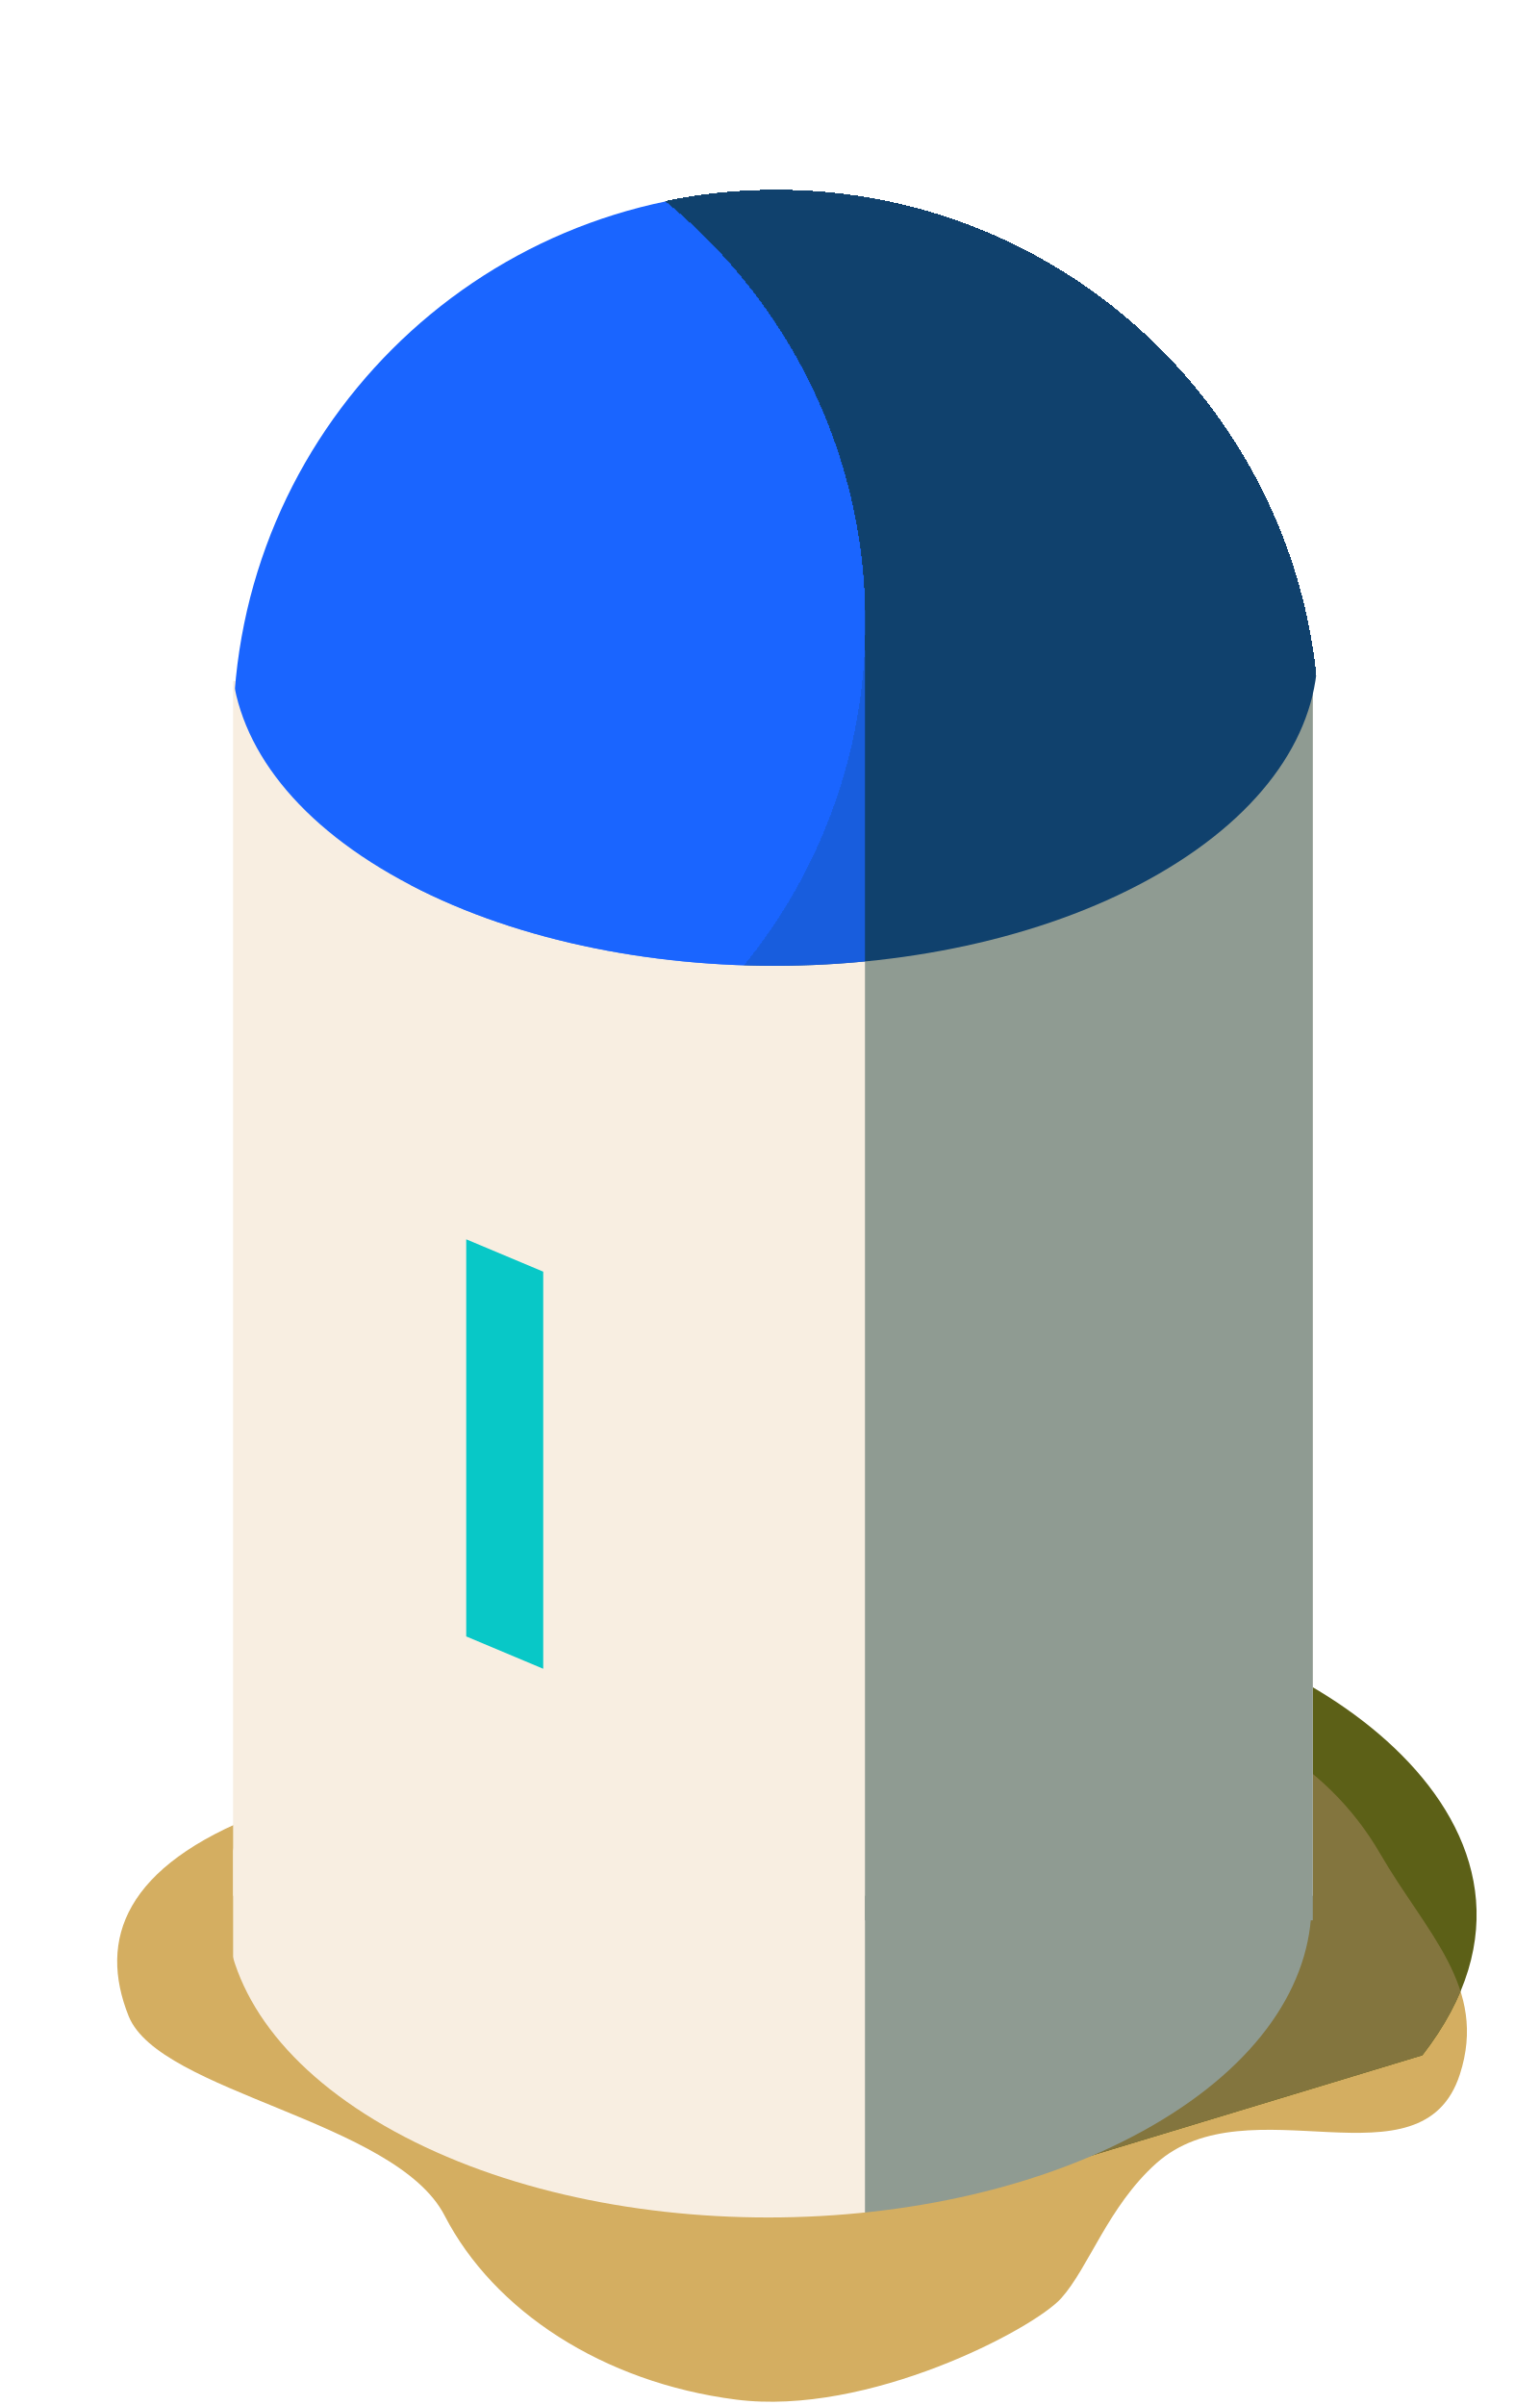
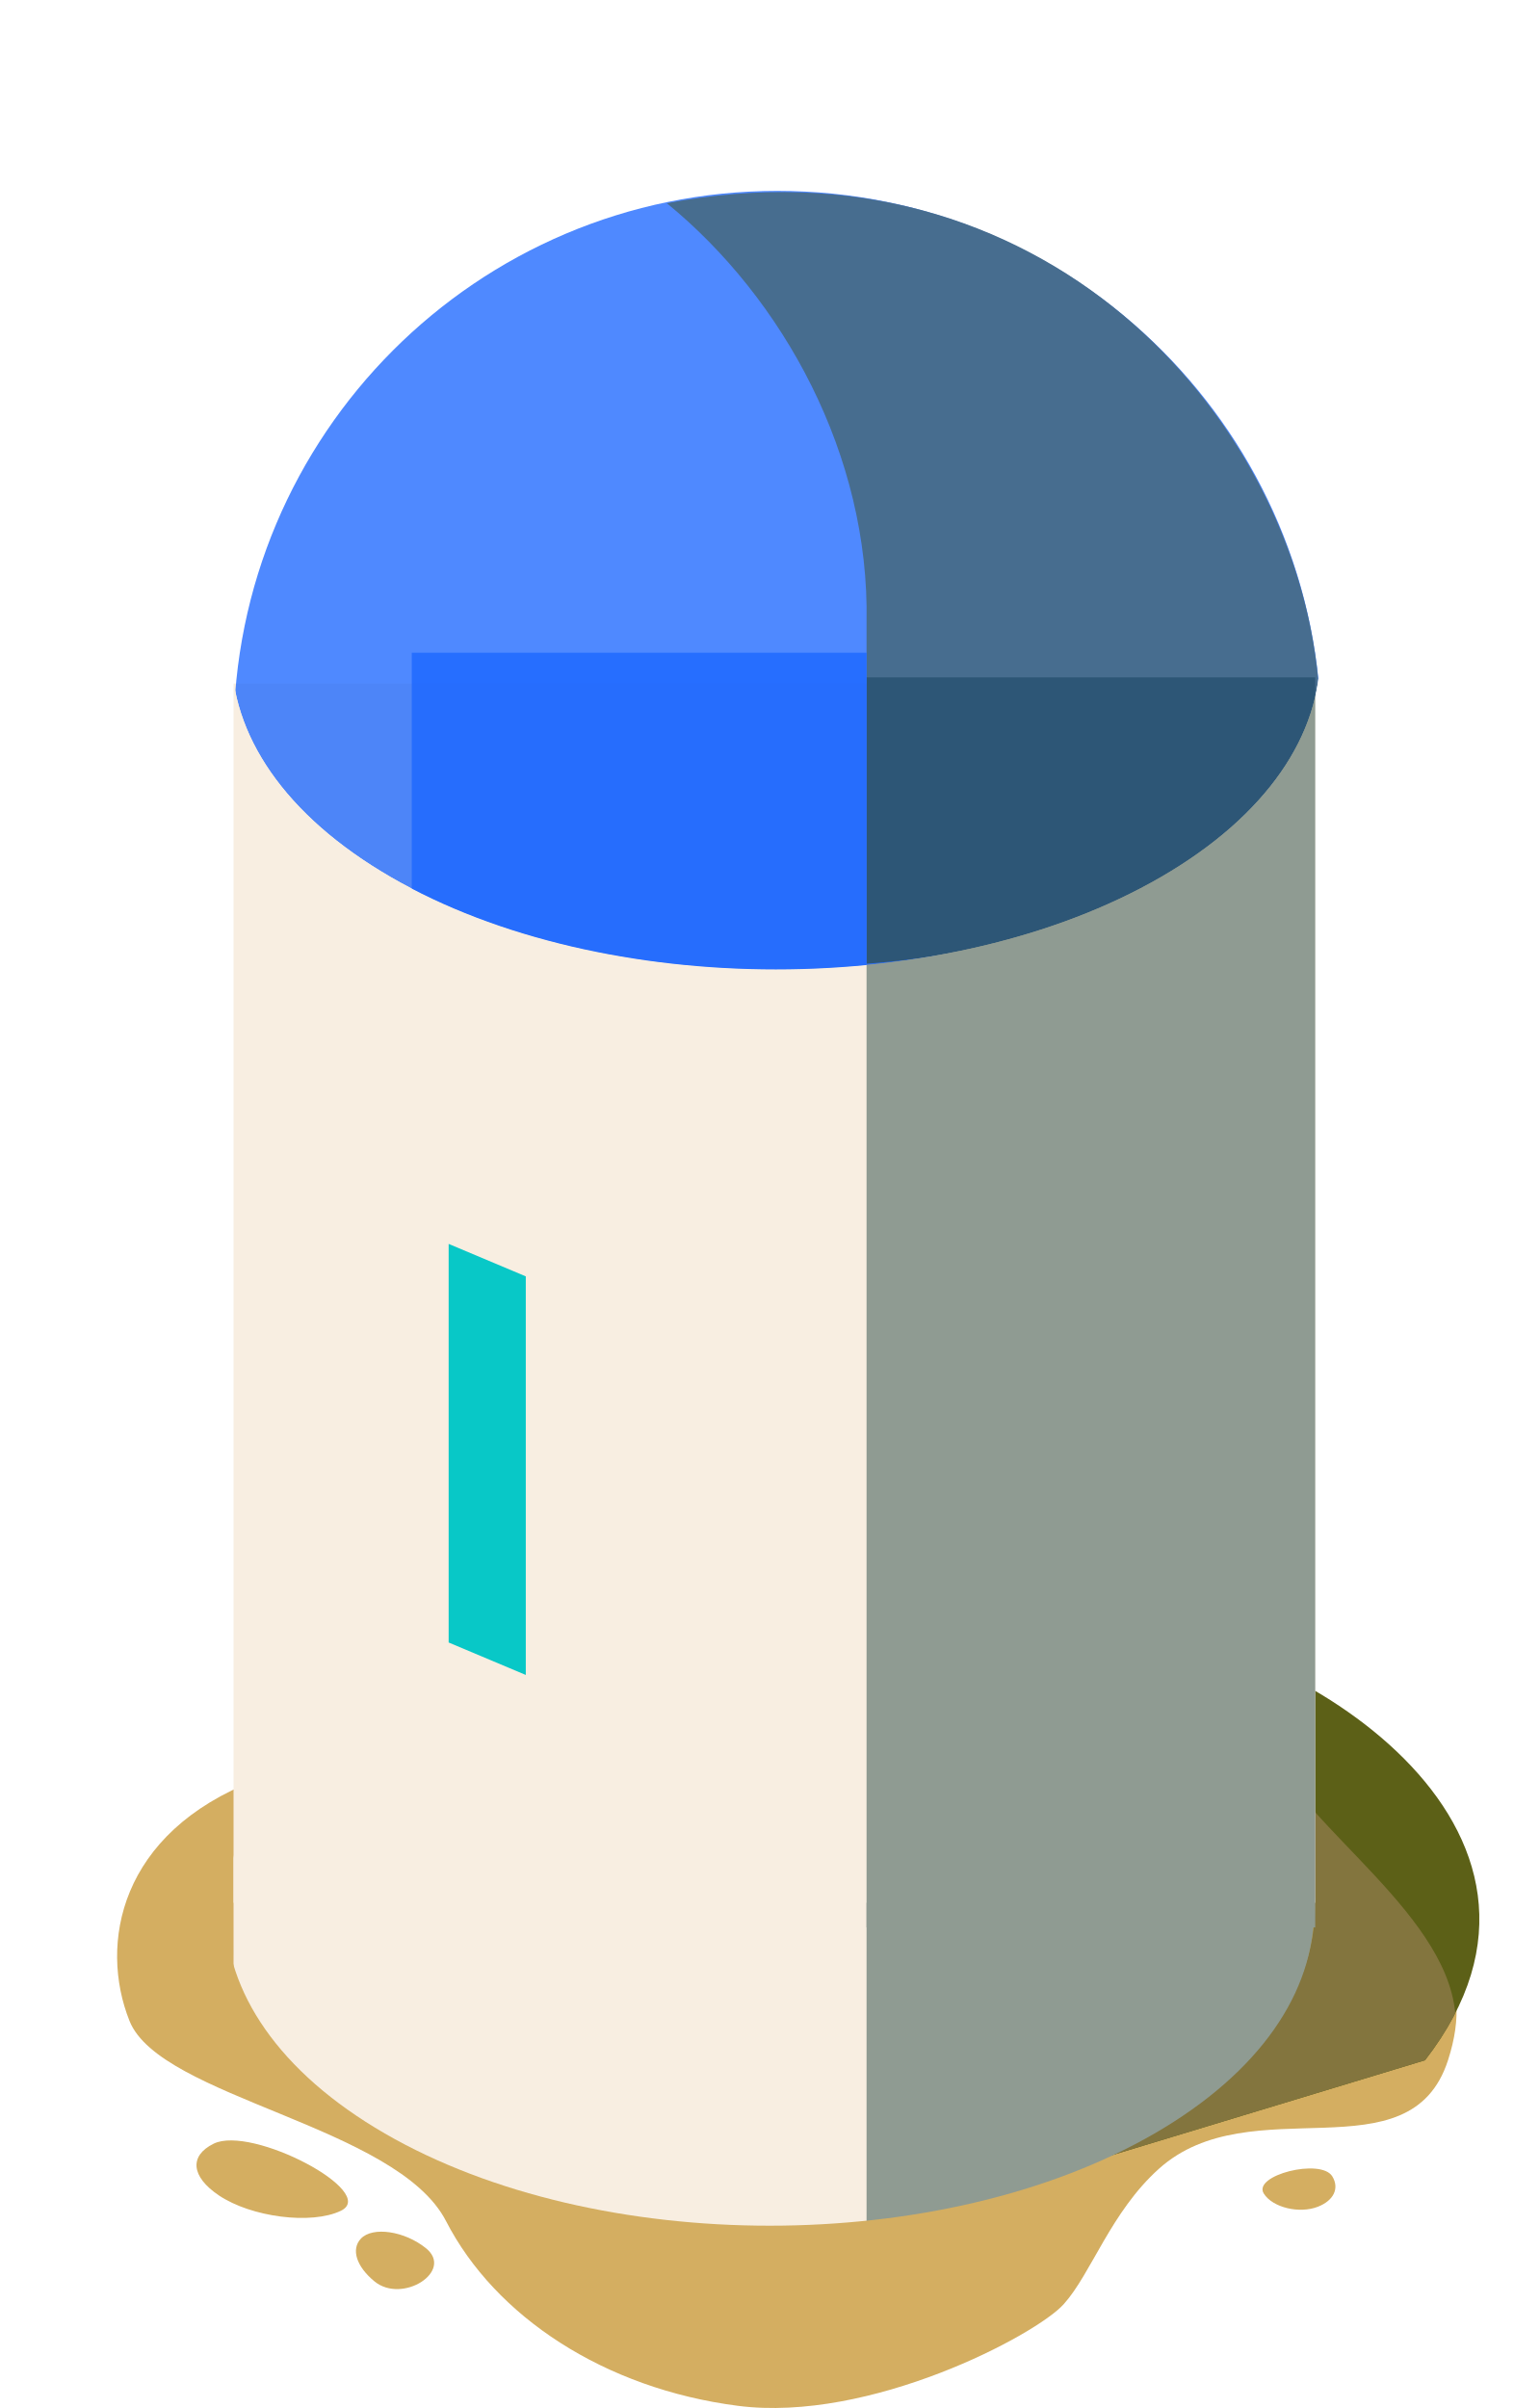
- <svg xmlns="http://www.w3.org/2000/svg" width="251" height="392" viewBox="0 0 251 392" fill="none">
-   <path d="M20.971 328.618C15.97 316.118 20.311 304.151 42.471 295.618C42.471 295.618 189.226 240.406 224.971 302.118C232.462 315.052 242.579 323.899 237.971 338.118C231.759 357.279 203.476 339.18 188.471 352.618C180.641 359.629 177.471 369.618 172.971 374.618C168.47 379.618 141.47 393.885 119.97 391.118C98.21 388.317 80.47 376.618 72.471 361.118C64.471 345.618 25.971 341.118 20.971 328.618Z" fill="#D4AE61" />
-   <path d="M182.363 264.5C209.866 266 261.363 297 231.863 335L156 358L140.866 360.499C140.866 360.499 212.864 341.499 212.864 312.5C212.864 303.041 161.363 279.999 130.863 259L182.363 264.5Z" fill="#5C6017" />
-   <mask id="mask0" mask-type="alpha" maskUnits="userSpaceOnUse" x="19" y="272" width="221" height="120">
-     <path d="M20.971 328.618C15.97 316.118 20.311 304.151 42.471 295.618C42.471 295.618 189.226 240.406 224.971 302.118C232.462 315.052 242.579 323.899 237.971 338.118C231.759 357.279 203.476 339.18 188.471 352.618C180.641 359.629 177.471 369.618 172.971 374.618C168.47 379.618 141.47 393.885 119.97 391.118C98.21 388.317 80.47 376.618 72.471 361.118C64.471 345.618 25.971 341.118 20.971 328.618Z" fill="#D4AE61" />
+ <svg xmlns="http://www.w3.org/2000/svg" width="195" height="305" viewBox="0 0 195 305" fill="none">
+   <path d="M16.407 255.977C12.514 246.227 15.139 232.121 32.391 225.466C32.391 225.466 38.228 220.579 42.121 214.156C43.545 211.806 57.302 200.896 79.101 198.947C94.216 197.594 106.47 189.206 123.087 194.657C139.047 204.017 168.588 223.828 175.225 235.308C181.058 245.396 187.012 249.864 183.424 260.955C178.588 275.9 158.491 264.215 146.809 274.696C140.714 280.165 138.246 287.956 134.742 291.855C131.238 295.755 110.218 306.883 93.48 304.725C76.539 302.541 62.728 293.415 56.501 281.326C50.273 269.236 20.299 265.726 16.407 255.977Z" fill="#D4AE61" />
+   <path d="M27.062 271.522C23.947 273.06 24.206 275.696 27.704 278.057C31.826 280.84 39.447 281.809 43.169 280.025C48.065 277.678 31.89 269.14 27.062 271.522Z" fill="#D4AE61" />
+   <path d="M47.433 288.96C45.148 287.084 44.451 284.906 45.704 283.561C47.181 281.976 51.252 282.571 53.965 284.768C57.532 287.658 50.973 291.867 47.433 288.96Z" fill="#D4AE61" />
+   <path d="M168.766 275.658C169.691 277.165 168.96 278.716 166.955 279.503C164.591 280.43 161.209 279.613 160.092 277.844C158.622 275.518 167.333 273.322 168.766 275.658Z" fill="#D4AE61" />
+   <path d="M141.977 205.967C163.388 207.136 203.48 231.316 180.514 260.954L121.348 278.894L109.67 280.843C109.67 280.843 165.722 266.024 165.722 243.405C165.722 236.028 125.813 218.446 102.068 202.067L141.977 205.967Z" fill="#5C6017" />
+   <mask id="mask0" mask-type="alpha" maskUnits="userSpaceOnUse" x="9" y="200" width="176" height="105">
+     <path d="M15.652 255.494C11.759 245.745 2.683 225.102 19.935 218.446C19.935 218.446 134.188 175.383 162.015 223.516C167.848 233.604 186.538 245.16 184.202 258.614C180.885 277.724 156.565 262.904 145.276 276.164C139.967 282.4 138.27 287.863 134.766 291.763C131.263 295.663 108.584 306.882 91.845 304.724C74.904 302.54 63.142 293.323 56.914 281.233C50.686 269.144 19.545 265.244 15.652 255.494Z" fill="#D4AE61" />
  </mask>
  <g mask="url(#mask0)">
-     <path d="M182.363 264.5C209.866 266 261.363 297 231.863 335L156 358L140.866 360.499C140.866 360.499 212.864 341.499 212.864 312.5C212.864 303.041 161.363 279.999 130.863 259L182.363 264.5Z" fill="#83753E" />
+     <path d="M141.978 205.966C163.39 207.136 203.481 231.315 180.515 260.954L121.349 278.894L109.671 280.843C109.671 280.843 165.724 266.023 165.724 243.405C165.724 236.027 125.815 218.445 102.07 202.066L141.978 205.966Z" fill="#83753E" />
  </g>
-   <mask id="mask1" mask-type="alpha" maskUnits="userSpaceOnUse" x="36" y="259" width="178" height="103">
-     <circle r="72.304" transform="matrix(0.866044 -0.499967 0.866044 0.499967 125.237 310.312)" fill="#C4C4C4" />
+   <path d="M146.569 213.63C173.363 229.127 173.235 254.14 146.181 269.787C119.127 285.435 75.925 285.421 49.132 269.924C36.342 262.527 31.224 253.935 29.667 248.475C29.119 237.815 35.38 221.945 49.52 213.767C76.574 198.119 119.776 198.134 146.569 213.63Z" fill="#A89754" />
+   <mask id="mask1" mask-type="alpha" maskUnits="userSpaceOnUse" x="28" y="202" width="139" height="80">
+     <circle r="56.317" transform="matrix(0.865641 -0.500665 0.865641 0.500665 97.5 242.034)" fill="#C4C4C4" />
  </mask>
  <g mask="url(#mask1)">
-     <rect x="38" y="252" width="177" height="111" fill="#F8EEE1" />
-     <rect x="141" y="252" width="89" height="111" fill="#8F9B92" />
+     <rect x="29.584" y="196.553" width="137.798" height="86.577" fill="#F8EEE1" />
+     <rect x="109.771" y="196.553" width="69.288" height="86.577" fill="#8F9B92" />
  </g>
-   <rect x="38" y="111" width="176" height="198" fill="#F8EEE1" />
-   <path d="M76 202L88.552 207.272V272L76 266.728V202Z" fill="#08C8C7" />
-   <rect x="141" y="110" width="73" height="203" fill="#8F9B92" />
-   <mask id="mask2" mask-type="alpha" maskUnits="userSpaceOnUse" x="34" y="0" width="190" height="158">
-     <path fill-rule="evenodd" clip-rule="evenodd" d="M224 0H34V106H37.683C37.55 119.183 46.195 132.391 63.619 142.45C98.202 162.415 154.273 162.415 188.856 142.45C206.28 132.391 214.925 119.183 214.792 106H224V0Z" fill="#C4C4C4" />
+   <rect x="29.584" y="86.577" width="137.02" height="154.434" fill="#F8EEE1" />
+   <rect x="109.771" y="85.797" width="56.832" height="158.334" fill="#8F9B92" />
+   <path d="M56.832 157.554L66.604 161.666V212.152L56.832 208.04V157.554Z" fill="#08C8C7" />
+   <mask id="mask2" mask-type="alpha" maskUnits="userSpaceOnUse" x="29" y="21" width="139" height="102">
+     <mask id="mask3" maskUnits="userSpaceOnUse" x="26" y="0" width="149" height="123">
+       <path fill-rule="evenodd" clip-rule="evenodd" d="M174.389 0H26.47V82.677H29.337C29.233 92.96 35.964 103.261 49.529 111.107C76.453 126.679 120.105 126.679 147.029 111.107C160.593 103.261 167.324 92.96 167.22 82.677H174.389V0Z" fill="#C4C4C4" />
+     </mask>
+     <g mask="url(#mask3)">
+       <ellipse cx="98.483" cy="90.087" rx="68.899" ry="69.028" fill="#1A65FF" />
+     </g>
  </mask>
  <g mask="url(#mask2)">
-     <g filter="url(#filter0_i)">
-       <circle cx="126.5" cy="119.5" r="88.5" fill="#1A65FF" />
+     <mask id="mask4" mask-type="alpha" maskUnits="userSpaceOnUse" x="26" y="0" width="149" height="123">
+       <path fill-rule="evenodd" clip-rule="evenodd" d="M174.389 0H26.47V82.677H29.337C29.233 92.96 35.964 103.261 49.529 111.107C76.453 126.679 120.105 126.679 147.029 111.107C160.593 103.261 167.324 92.96 167.22 82.677H174.389V0Z" fill="#C4C4C4" />
+     </mask>
+     <g mask="url(#mask4)">
+       <ellipse cx="98.483" cy="93.207" rx="68.899" ry="69.028" fill="#1A65FF" />
+       <path d="M166.993 86.187C165.046 102.956 142.08 119.726 109.771 122.065V78.777C110.161 57.718 99.261 37.829 84.469 25.739C131.57 16.769 163.879 52.258 166.993 86.187Z" fill="#10416D" />
    </g>
  </g>
-   <mask id="mask3" mask-type="alpha" maskUnits="userSpaceOnUse" x="38" y="27" width="177" height="131">
-     <mask id="mask4" maskUnits="userSpaceOnUse" x="34" y="0" width="190" height="158">
-       <path fill-rule="evenodd" clip-rule="evenodd" d="M224 0H34V106H37.683C37.55 119.183 46.195 132.391 63.619 142.45C98.202 162.415 154.273 162.415 188.856 142.45C206.28 132.391 214.925 119.183 214.792 106H224V0Z" fill="#C4C4C4" />
+   <mask id="mask5" mask-type="alpha" maskUnits="userSpaceOnUse" x="29" y="21" width="139" height="102">
+     <mask id="mask6" maskUnits="userSpaceOnUse" x="26" y="0" width="149" height="123">
+       <path fill-rule="evenodd" clip-rule="evenodd" d="M174.389 0H26.47V82.677H29.337C29.233 92.96 35.964 103.261 49.529 111.107C76.453 126.679 120.105 126.679 147.029 111.107C160.593 103.261 167.324 92.96 167.22 82.677H174.389V0Z" fill="#C4C4C4" />
    </mask>
-     <g mask="url(#mask4)">
-       <circle cx="126.5" cy="115.5" r="88.5" fill="#1A65FF" />
+     <g mask="url(#mask6)">
+       <ellipse cx="98.483" cy="90.087" rx="68.899" ry="69.028" fill="#1A65FF" />
    </g>
  </mask>
-   <g mask="url(#mask3)">
-     <rect x="67" y="106" width="74" height="182" fill="#1A65FF" />
+   <g mask="url(#mask5)">
+     <rect x="52.161" y="82.677" width="57.611" height="141.955" fill="#1A65FF" />
  </g>
-   <defs>
-     <filter id="filter0_i" x="38" y="31" width="177" height="177" filterUnits="userSpaceOnUse" color-interpolation-filters="sRGB">
-       <feFlood flood-opacity="0" result="BackgroundImageFix" />
-       <feBlend mode="normal" in="SourceGraphic" in2="BackgroundImageFix" result="shape" />
-       <feColorMatrix in="SourceAlpha" type="matrix" values="0 0 0 0 0 0 0 0 0 0 0 0 0 0 0 0 0 0 127 0" result="hardAlpha" />
-       <feOffset dx="-74" dy="-18" />
-       <feComposite in2="hardAlpha" operator="arithmetic" k2="-1" k3="1" />
-       <feColorMatrix type="matrix" values="0 0 0 0 0.063 0 0 0 0 0.255 0 0 0 0 0.427 0 0 0 1 0" />
-       <feBlend mode="normal" in2="shape" result="effect1_innerShadow" />
-     </filter>
-   </defs>
</svg>
